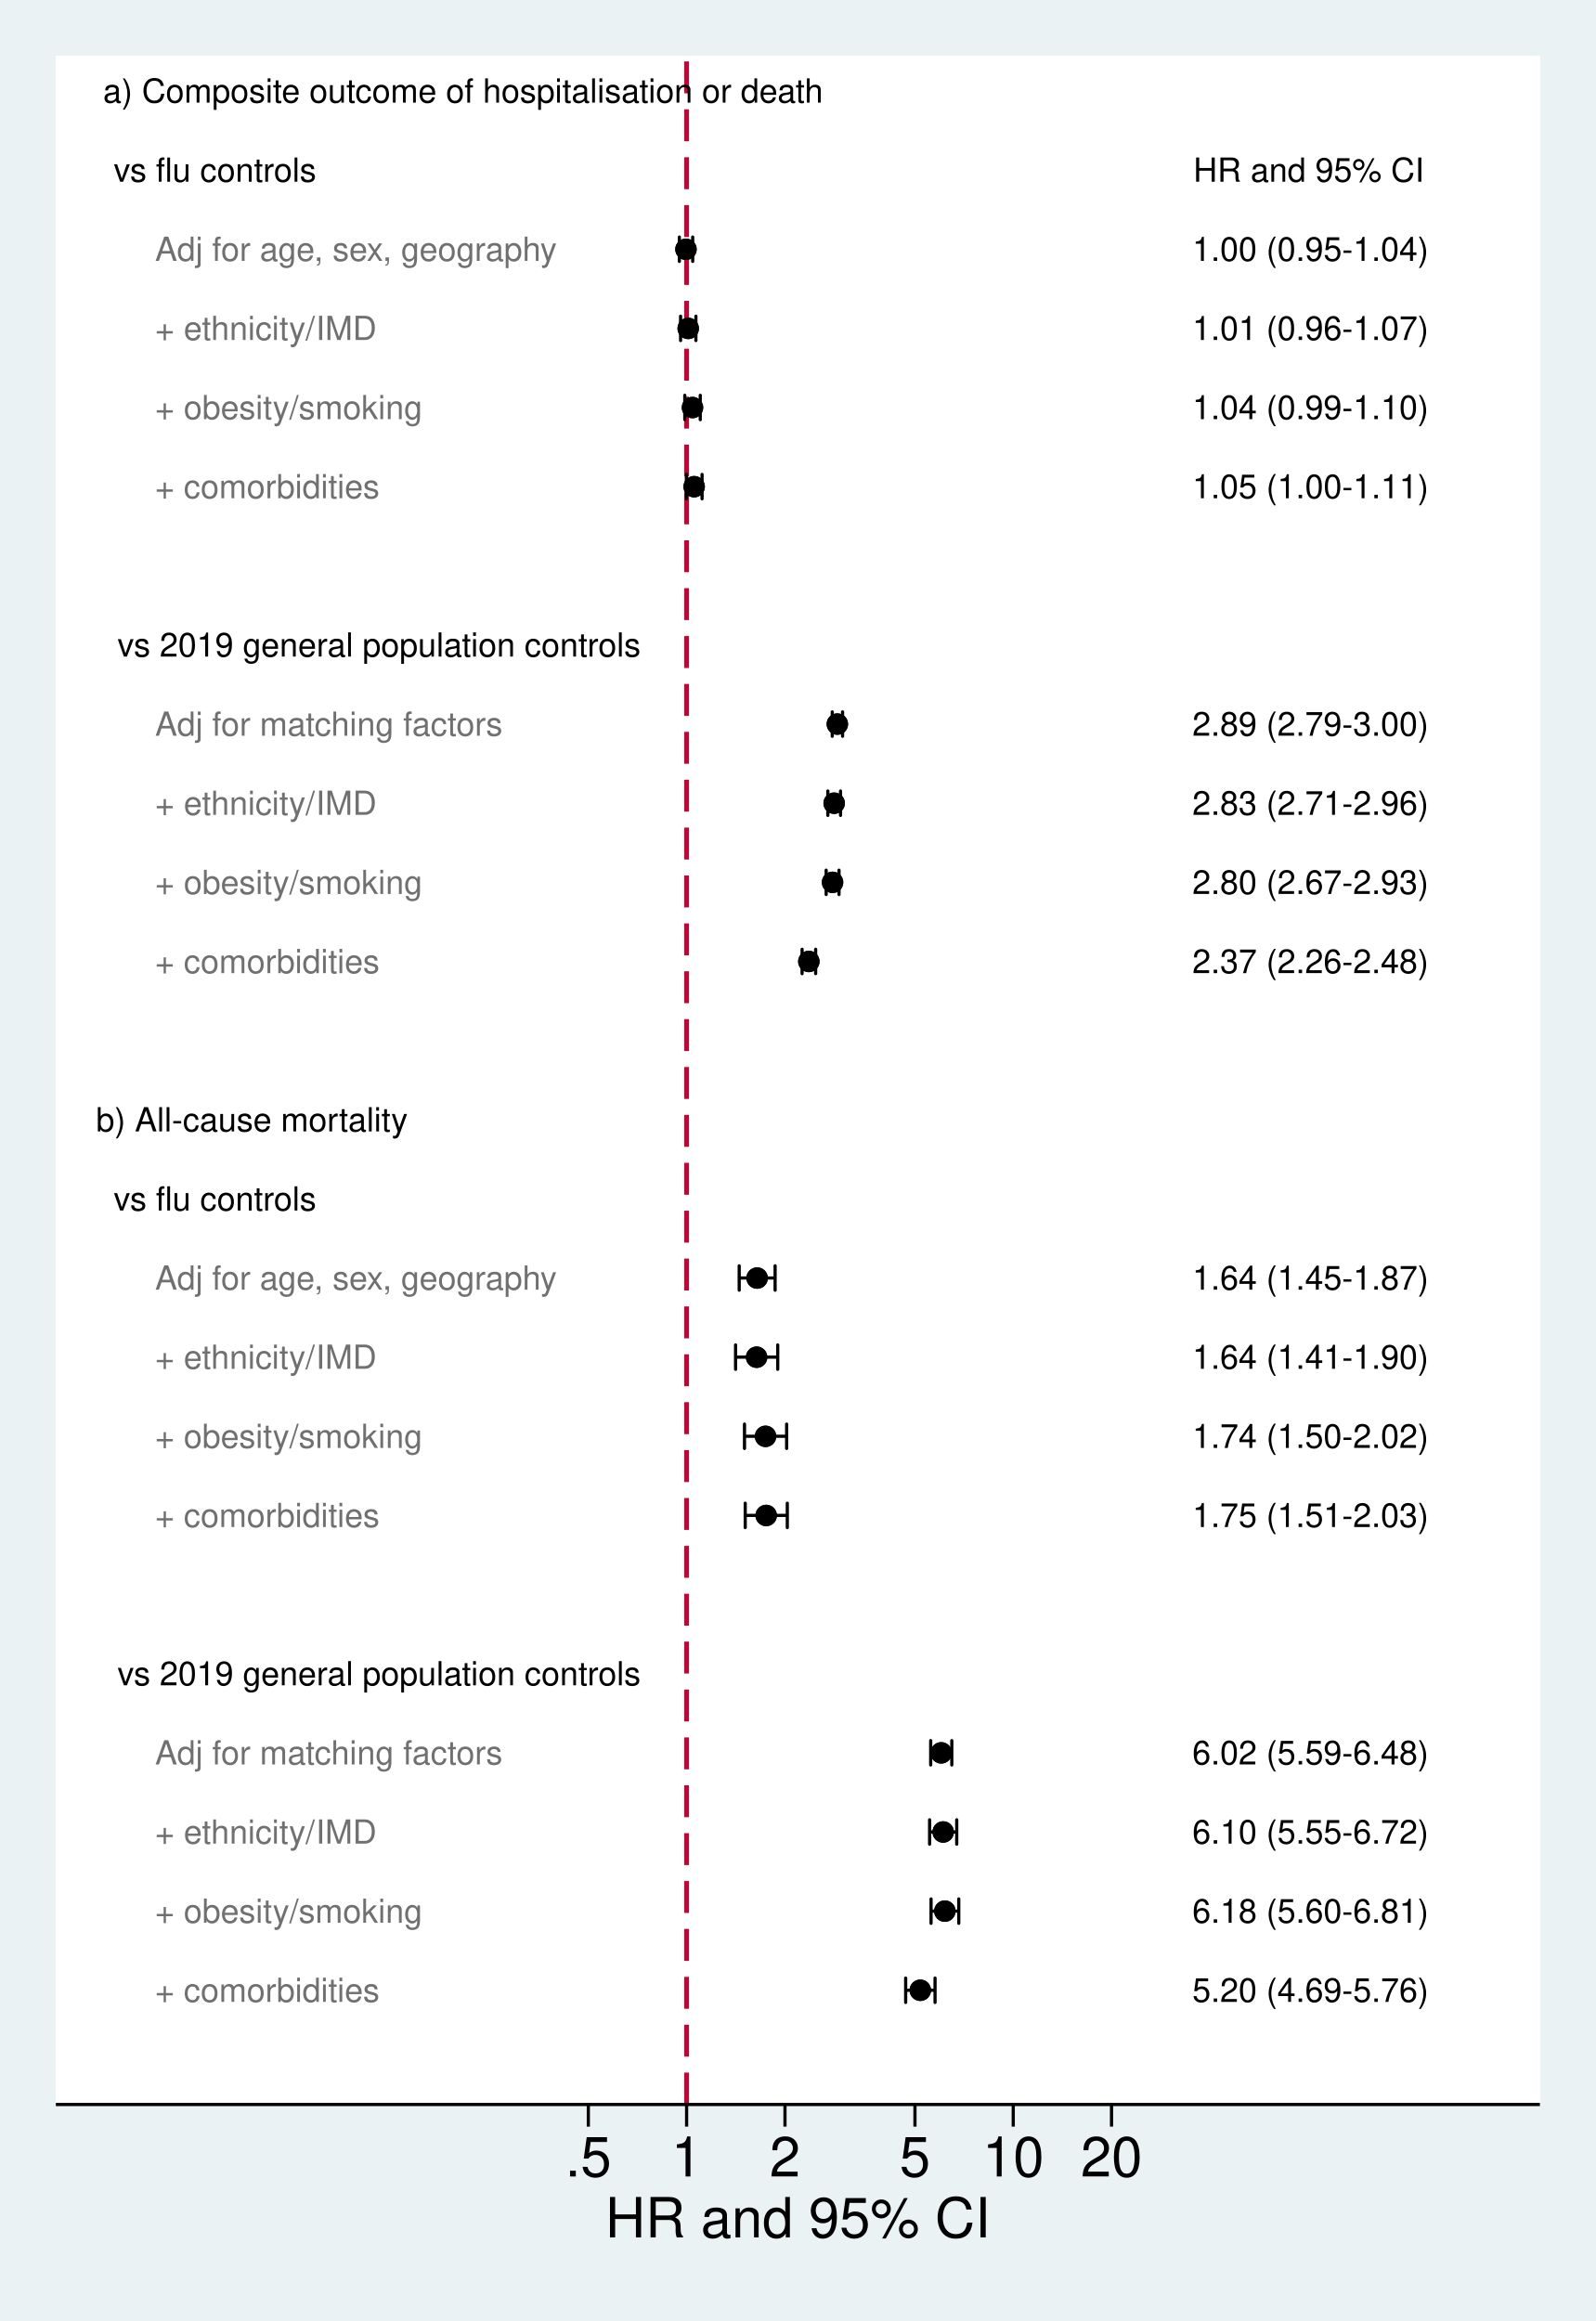
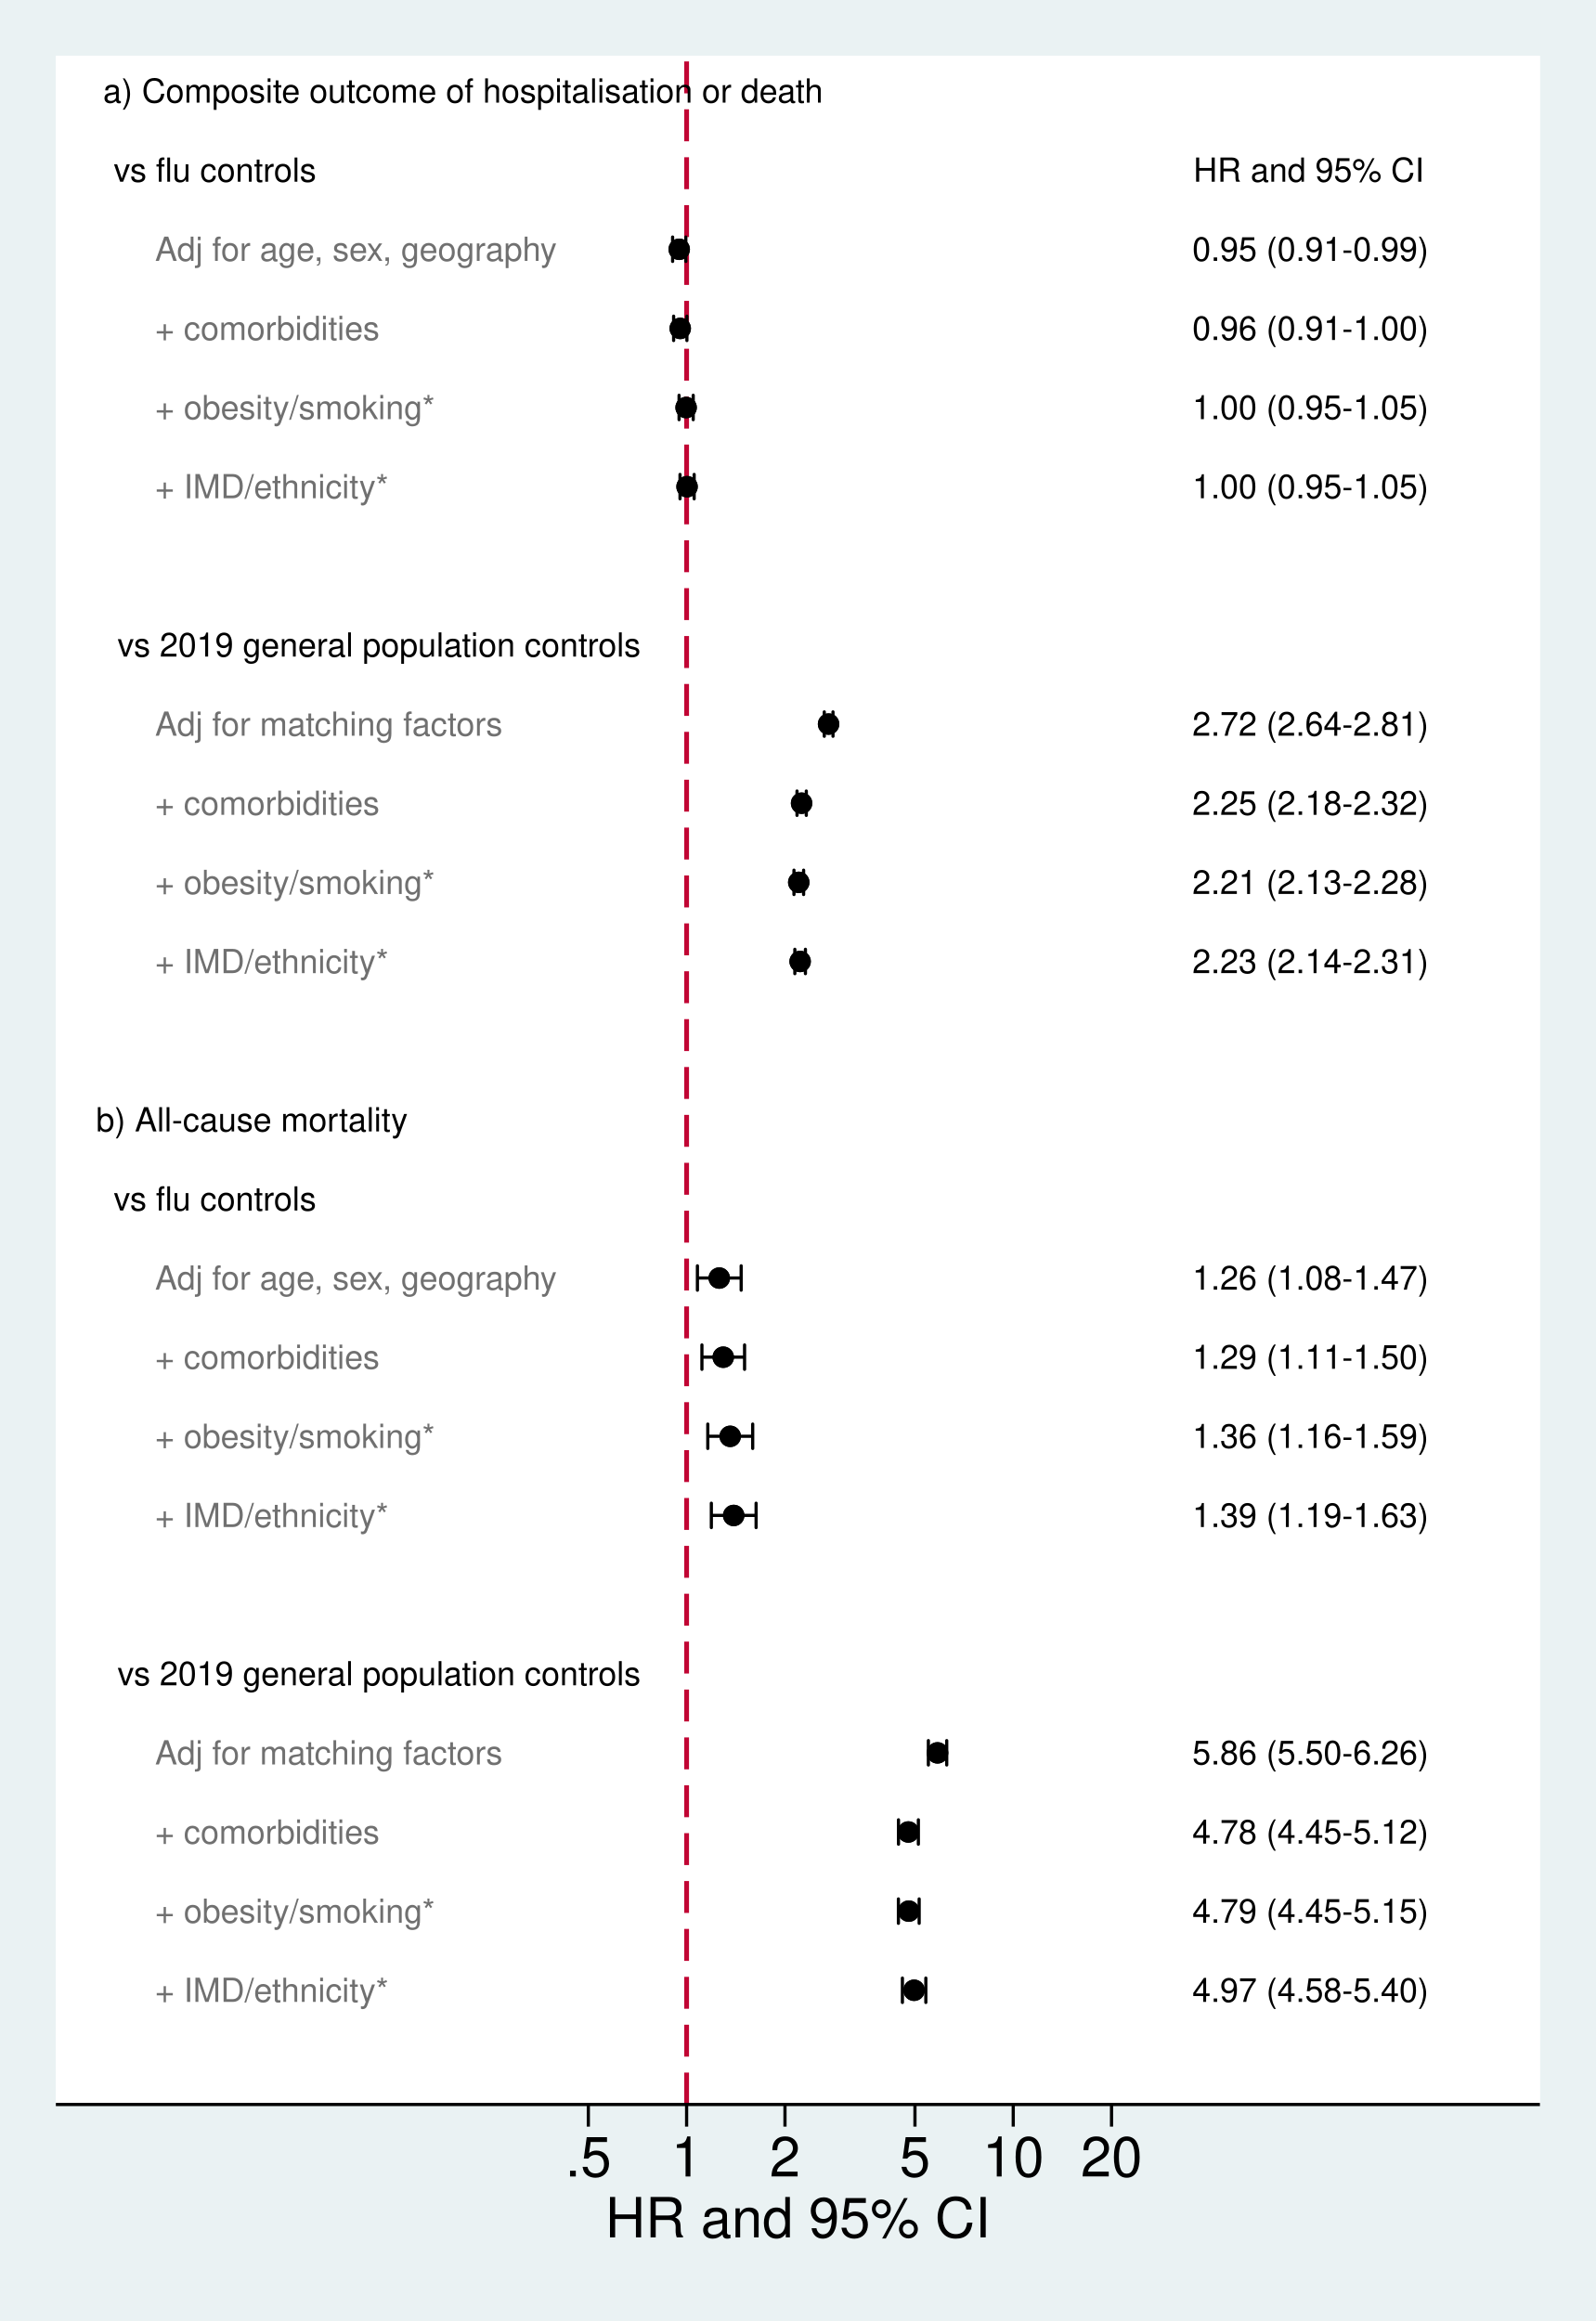
<svg xmlns="http://www.w3.org/2000/svg" version="1.1" width="5.50in" height="8.00in" viewBox="0 0 3960 5760">
  <rect x="0" y="0" width="3960" height="5760" style="fill:#EAF2F3;stroke:none" />
  <rect x="0.00" y="0.00" width="3960.00" height="5760.00" style="fill:#EAF2F3" />
  <rect x="3.96" y="3.96" width="3952.08" height="5752.08" style="fill:none;stroke:#EAF2F3;stroke-width:7.92" />
  <rect x="138.60" y="138.60" width="3682.80" height="5084.10" style="fill:#FFFFFF" />
  <rect x="142.56" y="142.56" width="3674.88" height="5076.18" style="fill:none;stroke:#FFFFFF;stroke-width:7.92" />
  <line x1="1703.88" y1="5222.70" x2="1703.88" y2="5143.50" style="stroke:#C10534;stroke-width:11.88" />
  <line x1="1703.88" y1="5103.90" x2="1703.88" y2="5024.70" style="stroke:#C10534;stroke-width:11.88" />
  <line x1="1703.88" y1="4985.10" x2="1703.88" y2="4905.90" style="stroke:#C10534;stroke-width:11.88" />
  <line x1="1703.88" y1="4866.30" x2="1703.88" y2="4786.92" style="stroke:#C10534;stroke-width:11.88" />
  <line x1="1703.88" y1="4747.32" x2="1703.88" y2="4668.12" style="stroke:#C10534;stroke-width:11.88" />
  <line x1="1703.88" y1="4628.52" x2="1703.88" y2="4549.32" style="stroke:#C10534;stroke-width:11.88" />
  <line x1="1703.88" y1="4509.72" x2="1703.88" y2="4430.52" style="stroke:#C10534;stroke-width:11.88" />
  <line x1="1703.88" y1="4390.92" x2="1703.88" y2="4311.72" style="stroke:#C10534;stroke-width:11.88" />
  <line x1="1703.88" y1="4272.12" x2="1703.88" y2="4192.92" style="stroke:#C10534;stroke-width:11.88" />
  <line x1="1703.88" y1="4153.14" x2="1703.88" y2="4073.94" style="stroke:#C10534;stroke-width:11.88" />
  <line x1="1703.88" y1="4034.34" x2="1703.88" y2="3955.14" style="stroke:#C10534;stroke-width:11.88" />
  <line x1="1703.88" y1="3915.54" x2="1703.88" y2="3836.34" style="stroke:#C10534;stroke-width:11.88" />
  <line x1="1703.88" y1="3796.74" x2="1703.88" y2="3717.54" style="stroke:#C10534;stroke-width:11.88" />
  <line x1="1703.88" y1="3677.94" x2="1703.88" y2="3598.74" style="stroke:#C10534;stroke-width:11.88" />
  <line x1="1703.88" y1="3559.14" x2="1703.88" y2="3479.76" style="stroke:#C10534;stroke-width:11.88" />
  <line x1="1703.88" y1="3440.16" x2="1703.88" y2="3360.96" style="stroke:#C10534;stroke-width:11.88" />
  <line x1="1703.88" y1="3321.36" x2="1703.88" y2="3242.16" style="stroke:#C10534;stroke-width:11.88" />
  <line x1="1703.88" y1="3202.56" x2="1703.88" y2="3123.36" style="stroke:#C10534;stroke-width:11.88" />
  <line x1="1703.88" y1="3083.76" x2="1703.88" y2="3004.56" style="stroke:#C10534;stroke-width:11.88" />
  <line x1="1703.88" y1="2964.96" x2="1703.88" y2="2885.76" style="stroke:#C10534;stroke-width:11.88" />
  <line x1="1703.88" y1="2845.98" x2="1703.88" y2="2766.78" style="stroke:#C10534;stroke-width:11.88" />
  <line x1="1703.88" y1="2727.18" x2="1703.88" y2="2647.98" style="stroke:#C10534;stroke-width:11.88" />
  <line x1="1703.88" y1="2608.38" x2="1703.88" y2="2529.18" style="stroke:#C10534;stroke-width:11.88" />
  <line x1="1703.88" y1="2489.58" x2="1703.88" y2="2410.38" style="stroke:#C10534;stroke-width:11.88" />
  <line x1="1703.88" y1="2370.78" x2="1703.88" y2="2291.58" style="stroke:#C10534;stroke-width:11.88" />
  <line x1="1703.88" y1="2251.98" x2="1703.88" y2="2172.60" style="stroke:#C10534;stroke-width:11.88" />
  <line x1="1703.88" y1="2133.00" x2="1703.88" y2="2053.80" style="stroke:#C10534;stroke-width:11.88" />
  <line x1="1703.88" y1="2014.20" x2="1703.88" y2="1935.00" style="stroke:#C10534;stroke-width:11.88" />
  <line x1="1703.88" y1="1895.40" x2="1703.88" y2="1816.20" style="stroke:#C10534;stroke-width:11.88" />
  <line x1="1703.88" y1="1776.60" x2="1703.88" y2="1697.40" style="stroke:#C10534;stroke-width:11.88" />
  <line x1="1703.88" y1="1657.80" x2="1703.88" y2="1578.42" style="stroke:#C10534;stroke-width:11.88" />
  <line x1="1703.88" y1="1538.82" x2="1703.88" y2="1459.62" style="stroke:#C10534;stroke-width:11.88" />
  <line x1="1703.88" y1="1420.02" x2="1703.88" y2="1340.82" style="stroke:#C10534;stroke-width:11.88" />
  <line x1="1703.88" y1="1301.22" x2="1703.88" y2="1222.02" style="stroke:#C10534;stroke-width:11.88" />
  <line x1="1703.88" y1="1182.42" x2="1703.88" y2="1103.22" style="stroke:#C10534;stroke-width:11.88" />
  <line x1="1703.88" y1="1063.62" x2="1703.88" y2="984.42" style="stroke:#C10534;stroke-width:11.88" />
  <line x1="1703.88" y1="944.64" x2="1703.88" y2="865.44" style="stroke:#C10534;stroke-width:11.88" />
  <line x1="1703.88" y1="825.84" x2="1703.88" y2="746.64" style="stroke:#C10534;stroke-width:11.88" />
  <line x1="1703.88" y1="707.04" x2="1703.88" y2="627.84" style="stroke:#C10534;stroke-width:11.88" />
  <line x1="1703.88" y1="588.24" x2="1703.88" y2="509.04" style="stroke:#C10534;stroke-width:11.88" />
  <line x1="1703.88" y1="469.44" x2="1703.88" y2="390.24" style="stroke:#C10534;stroke-width:11.88" />
  <line x1="1703.88" y1="350.64" x2="1703.88" y2="271.26" style="stroke:#C10534;stroke-width:11.88" />
  <line x1="1703.88" y1="231.66" x2="1703.88" y2="152.46" style="stroke:#C10534;stroke-width:11.88" />
-   <circle cx="1702.26" cy="618.66" r="26.64" style="fill:#000000" />
-   <circle cx="1702.26" cy="618.66" r="20.70" style="fill:none;stroke:#000000;stroke-width:11.88" />
-   <circle cx="1707.84" cy="815.04" r="26.64" style="fill:#000000" />
-   <circle cx="1707.84" cy="815.04" r="20.70" style="fill:none;stroke:#000000;stroke-width:11.88" />
-   <circle cx="1718.46" cy="1011.42" r="26.64" style="fill:#000000" />
-   <circle cx="1718.46" cy="1011.42" r="20.70" style="fill:none;stroke:#000000;stroke-width:11.88" />
-   <circle cx="1722.60" cy="1207.80" r="26.64" style="fill:#000000" />
-   <circle cx="1722.60" cy="1207.80" r="20.70" style="fill:none;stroke:#000000;stroke-width:11.88" />
-   <circle cx="2077.92" cy="1796.94" r="26.64" style="fill:#000000" />
-   <circle cx="2077.92" cy="1796.94" r="20.70" style="fill:none;stroke:#000000;stroke-width:11.88" />
-   <circle cx="2070.00" cy="1993.32" r="26.64" style="fill:#000000" />
-   <circle cx="2070.00" cy="1993.32" r="20.70" style="fill:none;stroke:#000000;stroke-width:11.88" />
-   <circle cx="2066.04" cy="2189.70" r="26.64" style="fill:#000000" />
-   <circle cx="2066.04" cy="2189.70" r="20.70" style="fill:none;stroke:#000000;stroke-width:11.88" />
-   <circle cx="2007.18" cy="2386.08" r="26.64" style="fill:#000000" />
-   <circle cx="2007.18" cy="2386.08" r="20.70" style="fill:none;stroke:#000000;stroke-width:11.88" />
-   <circle cx="1878.84" cy="3171.78" r="26.64" style="fill:#000000" />
-   <circle cx="1878.84" cy="3171.78" r="20.70" style="fill:none;stroke:#000000;stroke-width:11.88" />
-   <circle cx="1877.58" cy="3368.16" r="26.64" style="fill:#000000" />
-   <circle cx="1877.58" cy="3368.16" r="20.70" style="fill:none;stroke:#000000;stroke-width:11.88" />
-   <circle cx="1899.72" cy="3564.54" r="26.64" style="fill:#000000" />
-   <circle cx="1899.72" cy="3564.54" r="20.70" style="fill:none;stroke:#000000;stroke-width:11.88" />
-   <circle cx="1901.34" cy="3760.92" r="26.64" style="fill:#000000" />
-   <circle cx="1901.34" cy="3760.92" r="20.70" style="fill:none;stroke:#000000;stroke-width:11.88" />
-   <circle cx="2335.68" cy="4350.06" r="26.64" style="fill:#000000" />
-   <circle cx="2335.68" cy="4350.06" r="20.70" style="fill:none;stroke:#000000;stroke-width:11.88" />
-   <circle cx="2340.54" cy="4546.44" r="26.64" style="fill:#000000" />
-   <circle cx="2340.54" cy="4546.44" r="20.70" style="fill:none;stroke:#000000;stroke-width:11.88" />
-   <circle cx="2344.68" cy="4742.82" r="26.64" style="fill:#000000" />
-   <circle cx="2344.68" cy="4742.82" r="20.70" style="fill:none;stroke:#000000;stroke-width:11.88" />
-   <circle cx="2283.84" cy="4939.20" r="26.64" style="fill:#000000" />
-   <circle cx="2283.84" cy="4939.20" r="20.70" style="fill:none;stroke:#000000;stroke-width:11.88" />
-   <line x1="1685.88" y1="618.48" x2="1719.00" y2="618.48" style="stroke:#000000;stroke-width:7.92" />
-   <line x1="1719.00" y1="648.72" x2="1719.00" y2="588.24" stroke-linecap="round" style="stroke:#000000;stroke-width:7.92" />
-   <line x1="1685.88" y1="648.72" x2="1685.88" y2="588.24" stroke-linecap="round" style="stroke:#000000;stroke-width:7.92" />
-   <line x1="1688.94" y1="814.86" x2="1726.92" y2="814.86" style="stroke:#000000;stroke-width:7.92" />
-   <line x1="1726.92" y1="845.10" x2="1726.92" y2="784.62" stroke-linecap="round" style="stroke:#000000;stroke-width:7.92" />
-   <line x1="1688.94" y1="845.10" x2="1688.94" y2="784.62" stroke-linecap="round" style="stroke:#000000;stroke-width:7.92" />
-   <line x1="1699.38" y1="1011.24" x2="1737.72" y2="1011.24" style="stroke:#000000;stroke-width:7.92" />
-   <line x1="1737.72" y1="1041.48" x2="1737.72" y2="981.00" stroke-linecap="round" style="stroke:#000000;stroke-width:7.92" />
-   <line x1="1699.38" y1="1041.48" x2="1699.38" y2="981.00" stroke-linecap="round" style="stroke:#000000;stroke-width:7.92" />
-   <line x1="1703.34" y1="1207.62" x2="1742.22" y2="1207.62" style="stroke:#000000;stroke-width:7.92" />
-   <line x1="1742.22" y1="1237.86" x2="1742.22" y2="1177.38" stroke-linecap="round" style="stroke:#000000;stroke-width:7.92" />
-   <line x1="1703.34" y1="1237.86" x2="1703.34" y2="1177.38" stroke-linecap="round" style="stroke:#000000;stroke-width:7.92" />
-   <line x1="2065.32" y1="1796.94" x2="2090.88" y2="1796.94" style="stroke:#000000;stroke-width:7.92" />
-   <line x1="2090.88" y1="1827.18" x2="2090.88" y2="1766.70" stroke-linecap="round" style="stroke:#000000;stroke-width:7.92" />
-   <line x1="2065.32" y1="1827.18" x2="2065.32" y2="1766.70" stroke-linecap="round" style="stroke:#000000;stroke-width:7.92" />
-   <line x1="2054.34" y1="1993.32" x2="2085.84" y2="1993.32" style="stroke:#000000;stroke-width:7.92" />
-   <line x1="2085.84" y1="2023.56" x2="2085.84" y2="1963.08" stroke-linecap="round" style="stroke:#000000;stroke-width:7.92" />
-   <line x1="2054.34" y1="2023.56" x2="2054.34" y2="1963.08" stroke-linecap="round" style="stroke:#000000;stroke-width:7.92" />
-   <line x1="2050.20" y1="2189.70" x2="2082.06" y2="2189.70" style="stroke:#000000;stroke-width:7.92" />
-   <line x1="2082.06" y1="2219.94" x2="2082.06" y2="2159.46" stroke-linecap="round" style="stroke:#000000;stroke-width:7.92" />
-   <line x1="2050.20" y1="2219.94" x2="2050.20" y2="2159.46" stroke-linecap="round" style="stroke:#000000;stroke-width:7.92" />
-   <line x1="1990.44" y1="2386.08" x2="2024.10" y2="2386.08" style="stroke:#000000;stroke-width:7.92" />
-   <line x1="2024.10" y1="2416.32" x2="2024.10" y2="2355.84" stroke-linecap="round" style="stroke:#000000;stroke-width:7.92" />
-   <line x1="1990.44" y1="2416.32" x2="1990.44" y2="2355.84" stroke-linecap="round" style="stroke:#000000;stroke-width:7.92" />
-   <line x1="1834.38" y1="3171.60" x2="1923.48" y2="3171.60" style="stroke:#000000;stroke-width:7.92" />
-   <line x1="1923.48" y1="3201.84" x2="1923.48" y2="3141.36" stroke-linecap="round" style="stroke:#000000;stroke-width:7.92" />
-   <line x1="1834.38" y1="3201.84" x2="1834.38" y2="3141.36" stroke-linecap="round" style="stroke:#000000;stroke-width:7.92" />
-   <line x1="1825.38" y1="3367.98" x2="1929.96" y2="3367.98" style="stroke:#000000;stroke-width:7.92" />
-   <line x1="1929.96" y1="3398.22" x2="1929.96" y2="3337.74" stroke-linecap="round" style="stroke:#000000;stroke-width:7.92" />
-   <line x1="1825.38" y1="3398.22" x2="1825.38" y2="3337.74" stroke-linecap="round" style="stroke:#000000;stroke-width:7.92" />
-   <line x1="1847.52" y1="3564.36" x2="1952.10" y2="3564.36" style="stroke:#000000;stroke-width:7.92" />
-   <line x1="1952.10" y1="3594.60" x2="1952.10" y2="3534.12" stroke-linecap="round" style="stroke:#000000;stroke-width:7.92" />
-   <line x1="1847.52" y1="3594.60" x2="1847.52" y2="3534.12" stroke-linecap="round" style="stroke:#000000;stroke-width:7.92" />
-   <line x1="1849.32" y1="3760.74" x2="1953.72" y2="3760.74" style="stroke:#000000;stroke-width:7.92" />
-   <line x1="1953.72" y1="3790.98" x2="1953.72" y2="3730.50" stroke-linecap="round" style="stroke:#000000;stroke-width:7.92" />
-   <line x1="1849.32" y1="3790.98" x2="1849.32" y2="3730.50" stroke-linecap="round" style="stroke:#000000;stroke-width:7.92" />
-   <line x1="2309.58" y1="4349.88" x2="2361.96" y2="4349.88" style="stroke:#000000;stroke-width:7.92" />
-   <line x1="2361.96" y1="4380.12" x2="2361.96" y2="4319.64" stroke-linecap="round" style="stroke:#000000;stroke-width:7.92" />
-   <line x1="2309.58" y1="4380.12" x2="2309.58" y2="4319.64" stroke-linecap="round" style="stroke:#000000;stroke-width:7.92" />
-   <line x1="2306.88" y1="4546.44" x2="2374.20" y2="4546.44" style="stroke:#000000;stroke-width:7.92" />
-   <line x1="2374.20" y1="4576.68" x2="2374.20" y2="4516.20" stroke-linecap="round" style="stroke:#000000;stroke-width:7.92" />
-   <line x1="2306.88" y1="4576.68" x2="2306.88" y2="4516.20" stroke-linecap="round" style="stroke:#000000;stroke-width:7.92" />
-   <line x1="2310.48" y1="4742.82" x2="2379.24" y2="4742.82" style="stroke:#000000;stroke-width:7.92" />
-   <line x1="2379.24" y1="4773.06" x2="2379.24" y2="4712.58" stroke-linecap="round" style="stroke:#000000;stroke-width:7.92" />
-   <line x1="2310.48" y1="4773.06" x2="2310.48" y2="4712.58" stroke-linecap="round" style="stroke:#000000;stroke-width:7.92" />
-   <line x1="2247.48" y1="4939.20" x2="2320.38" y2="4939.20" style="stroke:#000000;stroke-width:7.92" />
-   <line x1="2320.38" y1="4969.44" x2="2320.38" y2="4908.96" stroke-linecap="round" style="stroke:#000000;stroke-width:7.92" />
-   <line x1="2247.48" y1="4969.44" x2="2247.48" y2="4908.96" stroke-linecap="round" style="stroke:#000000;stroke-width:7.92" />
-   <text x="2958.84" y="647.38" style="font-family:'Helvetica';font-size:82.44px;fill:#000000">1.00 (0.95-1.04)</text>
-   <text x="2958.84" y="843.76" style="font-family:'Helvetica';font-size:82.44px;fill:#000000">1.01 (0.96-1.07)</text>
-   <text x="2958.84" y="1040.14" style="font-family:'Helvetica';font-size:82.44px;fill:#000000">1.04 (0.99-1.10)</text>
-   <text x="2958.84" y="1236.52" style="font-family:'Helvetica';font-size:82.44px;fill:#000000">1.05 (1.00-1.11)</text>
-   <text x="2958.84" y="1825.84" style="font-family:'Helvetica';font-size:82.44px;fill:#000000">2.89 (2.79-3.00)</text>
-   <text x="2958.84" y="2022.22" style="font-family:'Helvetica';font-size:82.44px;fill:#000000">2.83 (2.71-2.96)</text>
-   <text x="2958.84" y="2218.60" style="font-family:'Helvetica';font-size:82.44px;fill:#000000">2.80 (2.67-2.93)</text>
-   <text x="2958.84" y="2414.98" style="font-family:'Helvetica';font-size:82.44px;fill:#000000">2.37 (2.26-2.48)</text>
-   <text x="2958.84" y="3200.50" style="font-family:'Helvetica';font-size:82.44px;fill:#000000">1.64 (1.45-1.87)</text>
-   <text x="2958.84" y="3396.88" style="font-family:'Helvetica';font-size:82.44px;fill:#000000">1.64 (1.41-1.90)</text>
-   <text x="2958.84" y="3593.26" style="font-family:'Helvetica';font-size:82.44px;fill:#000000">1.74 (1.50-2.02)</text>
-   <text x="2958.84" y="3789.64" style="font-family:'Helvetica';font-size:82.44px;fill:#000000">1.75 (1.51-2.03)</text>
-   <text x="2958.84" y="4378.78" style="font-family:'Helvetica';font-size:82.44px;fill:#000000">6.02 (5.59-6.48)</text>
-   <text x="2958.84" y="4575.34" style="font-family:'Helvetica';font-size:82.44px;fill:#000000">6.10 (5.55-6.72)</text>
-   <text x="2958.84" y="4771.72" style="font-family:'Helvetica';font-size:82.44px;fill:#000000">6.18 (5.60-6.81)</text>
-   <text x="2958.84" y="4968.10" style="font-family:'Helvetica';font-size:82.44px;fill:#000000">5.20 (4.69-5.76)</text>
+   <circle cx="1685.52" cy="618.66" r="26.64" style="fill:#000000" />
+   <circle cx="1685.52" cy="618.66" r="20.70" style="fill:none;stroke:#000000;stroke-width:11.88" />
+   <circle cx="1688.04" cy="815.04" r="26.64" style="fill:#000000" />
+   <circle cx="1688.04" cy="815.04" r="20.70" style="fill:none;stroke:#000000;stroke-width:11.88" />
+   <circle cx="1702.62" cy="1011.42" r="26.64" style="fill:#000000" />
+   <circle cx="1702.62" cy="1011.42" r="20.70" style="fill:none;stroke:#000000;stroke-width:11.88" />
+   <circle cx="1704.96" cy="1207.80" r="26.64" style="fill:#000000" />
+   <circle cx="1704.96" cy="1207.80" r="20.70" style="fill:none;stroke:#000000;stroke-width:11.88" />
+   <circle cx="2056.14" cy="1796.94" r="26.64" style="fill:#000000" />
+   <circle cx="2056.14" cy="1796.94" r="20.70" style="fill:none;stroke:#000000;stroke-width:11.88" />
+   <circle cx="1989.18" cy="1993.32" r="26.64" style="fill:#000000" />
+   <circle cx="1989.18" cy="1993.32" r="20.70" style="fill:none;stroke:#000000;stroke-width:11.88" />
+   <circle cx="1982.16" cy="2189.70" r="26.64" style="fill:#000000" />
+   <circle cx="1982.16" cy="2189.70" r="20.70" style="fill:none;stroke:#000000;stroke-width:11.88" />
+   <circle cx="1985.58" cy="2386.08" r="26.64" style="fill:#000000" />
+   <circle cx="1985.58" cy="2386.08" r="20.70" style="fill:none;stroke:#000000;stroke-width:11.88" />
+   <circle cx="1784.88" cy="3171.78" r="26.64" style="fill:#000000" />
+   <circle cx="1784.88" cy="3171.78" r="20.70" style="fill:none;stroke:#000000;stroke-width:11.88" />
+   <circle cx="1794.78" cy="3368.16" r="26.64" style="fill:#000000" />
+   <circle cx="1794.78" cy="3368.16" r="20.70" style="fill:none;stroke:#000000;stroke-width:11.88" />
+   <circle cx="1812.06" cy="3564.54" r="26.64" style="fill:#000000" />
+   <circle cx="1812.06" cy="3564.54" r="20.70" style="fill:none;stroke:#000000;stroke-width:11.88" />
+   <circle cx="1820.70" cy="3760.92" r="26.64" style="fill:#000000" />
+   <circle cx="1820.70" cy="3760.92" r="20.70" style="fill:none;stroke:#000000;stroke-width:11.88" />
+   <circle cx="2326.50" cy="4350.06" r="26.64" style="fill:#000000" />
+   <circle cx="2326.50" cy="4350.06" r="20.70" style="fill:none;stroke:#000000;stroke-width:11.88" />
+   <circle cx="2254.14" cy="4546.44" r="26.64" style="fill:#000000" />
+   <circle cx="2254.14" cy="4546.44" r="20.70" style="fill:none;stroke:#000000;stroke-width:11.88" />
+   <circle cx="2255.22" cy="4742.82" r="26.64" style="fill:#000000" />
+   <circle cx="2255.22" cy="4742.82" r="20.70" style="fill:none;stroke:#000000;stroke-width:11.88" />
+   <circle cx="2268.36" cy="4939.20" r="26.64" style="fill:#000000" />
+   <circle cx="2268.36" cy="4939.20" r="20.70" style="fill:none;stroke:#000000;stroke-width:11.88" />
+   <line x1="1669.14" y1="618.48" x2="1701.90" y2="618.48" style="stroke:#000000;stroke-width:7.92" />
+   <line x1="1701.90" y1="648.72" x2="1701.90" y2="588.24" stroke-linecap="round" style="stroke:#000000;stroke-width:7.92" />
+   <line x1="1669.14" y1="648.72" x2="1669.14" y2="588.24" stroke-linecap="round" style="stroke:#000000;stroke-width:7.92" />
+   <line x1="1671.66" y1="814.86" x2="1704.60" y2="814.86" style="stroke:#000000;stroke-width:7.92" />
+   <line x1="1704.60" y1="845.10" x2="1704.60" y2="784.62" stroke-linecap="round" style="stroke:#000000;stroke-width:7.92" />
+   <line x1="1671.66" y1="845.10" x2="1671.66" y2="784.62" stroke-linecap="round" style="stroke:#000000;stroke-width:7.92" />
+   <line x1="1685.16" y1="1011.24" x2="1720.26" y2="1011.24" style="stroke:#000000;stroke-width:7.92" />
+   <line x1="1720.26" y1="1041.48" x2="1720.26" y2="981.00" stroke-linecap="round" style="stroke:#000000;stroke-width:7.92" />
+   <line x1="1685.16" y1="1041.48" x2="1685.16" y2="981.00" stroke-linecap="round" style="stroke:#000000;stroke-width:7.92" />
+   <line x1="1687.50" y1="1207.62" x2="1722.60" y2="1207.62" style="stroke:#000000;stroke-width:7.92" />
+   <line x1="1722.60" y1="1237.86" x2="1722.60" y2="1177.38" stroke-linecap="round" style="stroke:#000000;stroke-width:7.92" />
+   <line x1="1687.50" y1="1237.86" x2="1687.50" y2="1177.38" stroke-linecap="round" style="stroke:#000000;stroke-width:7.92" />
+   <line x1="2045.52" y1="1796.94" x2="2067.12" y2="1796.94" style="stroke:#000000;stroke-width:7.92" />
+   <line x1="2067.12" y1="1827.18" x2="2067.12" y2="1766.70" stroke-linecap="round" style="stroke:#000000;stroke-width:7.92" />
+   <line x1="2045.52" y1="1827.18" x2="2045.52" y2="1766.70" stroke-linecap="round" style="stroke:#000000;stroke-width:7.92" />
+   <line x1="1977.84" y1="1993.32" x2="2000.88" y2="1993.32" style="stroke:#000000;stroke-width:7.92" />
+   <line x1="2000.88" y1="2023.56" x2="2000.88" y2="1963.08" stroke-linecap="round" style="stroke:#000000;stroke-width:7.92" />
+   <line x1="1977.84" y1="2023.56" x2="1977.84" y2="1963.08" stroke-linecap="round" style="stroke:#000000;stroke-width:7.92" />
+   <line x1="1970.28" y1="2189.70" x2="1994.22" y2="2189.70" style="stroke:#000000;stroke-width:7.92" />
+   <line x1="1994.22" y1="2219.94" x2="1994.22" y2="2159.46" stroke-linecap="round" style="stroke:#000000;stroke-width:7.92" />
+   <line x1="1970.28" y1="2219.94" x2="1970.28" y2="2159.46" stroke-linecap="round" style="stroke:#000000;stroke-width:7.92" />
+   <line x1="1972.44" y1="2386.08" x2="1998.72" y2="2386.08" style="stroke:#000000;stroke-width:7.92" />
+   <line x1="1998.72" y1="2416.32" x2="1998.72" y2="2355.84" stroke-linecap="round" style="stroke:#000000;stroke-width:7.92" />
+   <line x1="1972.44" y1="2416.32" x2="1972.44" y2="2355.84" stroke-linecap="round" style="stroke:#000000;stroke-width:7.92" />
+   <line x1="1730.70" y1="3171.60" x2="1839.24" y2="3171.60" style="stroke:#000000;stroke-width:7.92" />
+   <line x1="1839.24" y1="3201.84" x2="1839.24" y2="3141.36" stroke-linecap="round" style="stroke:#000000;stroke-width:7.92" />
+   <line x1="1730.70" y1="3201.84" x2="1730.70" y2="3141.36" stroke-linecap="round" style="stroke:#000000;stroke-width:7.92" />
+   <line x1="1741.86" y1="3367.98" x2="1847.70" y2="3367.98" style="stroke:#000000;stroke-width:7.92" />
+   <line x1="1847.70" y1="3398.22" x2="1847.70" y2="3337.74" stroke-linecap="round" style="stroke:#000000;stroke-width:7.92" />
+   <line x1="1741.86" y1="3398.22" x2="1741.86" y2="3337.74" stroke-linecap="round" style="stroke:#000000;stroke-width:7.92" />
+   <line x1="1756.44" y1="3564.36" x2="1867.86" y2="3564.36" style="stroke:#000000;stroke-width:7.92" />
+   <line x1="1867.86" y1="3594.60" x2="1867.86" y2="3534.12" stroke-linecap="round" style="stroke:#000000;stroke-width:7.92" />
+   <line x1="1756.44" y1="3594.60" x2="1756.44" y2="3534.12" stroke-linecap="round" style="stroke:#000000;stroke-width:7.92" />
+   <line x1="1765.26" y1="3760.74" x2="1876.32" y2="3760.74" style="stroke:#000000;stroke-width:7.92" />
+   <line x1="1876.32" y1="3790.98" x2="1876.32" y2="3730.50" stroke-linecap="round" style="stroke:#000000;stroke-width:7.92" />
+   <line x1="1765.26" y1="3790.98" x2="1765.26" y2="3730.50" stroke-linecap="round" style="stroke:#000000;stroke-width:7.92" />
+   <line x1="2303.82" y1="4349.88" x2="2349.36" y2="4349.88" style="stroke:#000000;stroke-width:7.92" />
+   <line x1="2349.36" y1="4380.12" x2="2349.36" y2="4319.64" stroke-linecap="round" style="stroke:#000000;stroke-width:7.92" />
+   <line x1="2303.82" y1="4380.12" x2="2303.82" y2="4319.64" stroke-linecap="round" style="stroke:#000000;stroke-width:7.92" />
+   <line x1="2229.66" y1="4546.44" x2="2278.98" y2="4546.44" style="stroke:#000000;stroke-width:7.92" />
+   <line x1="2278.98" y1="4576.68" x2="2278.98" y2="4516.20" stroke-linecap="round" style="stroke:#000000;stroke-width:7.92" />
+   <line x1="2229.66" y1="4576.68" x2="2229.66" y2="4516.20" stroke-linecap="round" style="stroke:#000000;stroke-width:7.92" />
+   <line x1="2229.48" y1="4742.82" x2="2280.96" y2="4742.82" style="stroke:#000000;stroke-width:7.92" />
+   <line x1="2280.96" y1="4773.06" x2="2280.96" y2="4712.58" stroke-linecap="round" style="stroke:#000000;stroke-width:7.92" />
+   <line x1="2229.48" y1="4773.06" x2="2229.48" y2="4712.58" stroke-linecap="round" style="stroke:#000000;stroke-width:7.92" />
+   <line x1="2239.38" y1="4939.20" x2="2297.52" y2="4939.20" style="stroke:#000000;stroke-width:7.92" />
+   <line x1="2297.52" y1="4969.44" x2="2297.52" y2="4908.96" stroke-linecap="round" style="stroke:#000000;stroke-width:7.92" />
+   <line x1="2239.38" y1="4969.44" x2="2239.38" y2="4908.96" stroke-linecap="round" style="stroke:#000000;stroke-width:7.92" />
+   <text x="2958.84" y="647.38" style="font-family:'Helvetica';font-size:82.44px;fill:#000000">0.95 (0.91-0.99)</text>
+   <text x="2958.84" y="843.76" style="font-family:'Helvetica';font-size:82.44px;fill:#000000">0.96 (0.91-1.00)</text>
+   <text x="2958.84" y="1040.14" style="font-family:'Helvetica';font-size:82.44px;fill:#000000">1.00 (0.95-1.05)</text>
+   <text x="2958.84" y="1236.52" style="font-family:'Helvetica';font-size:82.44px;fill:#000000">1.00 (0.95-1.05)</text>
+   <text x="2958.84" y="1825.84" style="font-family:'Helvetica';font-size:82.44px;fill:#000000">2.72 (2.64-2.81)</text>
+   <text x="2958.84" y="2022.22" style="font-family:'Helvetica';font-size:82.44px;fill:#000000">2.25 (2.18-2.32)</text>
+   <text x="2958.84" y="2218.60" style="font-family:'Helvetica';font-size:82.44px;fill:#000000">2.21 (2.13-2.28)</text>
+   <text x="2958.84" y="2414.98" style="font-family:'Helvetica';font-size:82.44px;fill:#000000">2.23 (2.14-2.31)</text>
+   <text x="2958.84" y="3200.50" style="font-family:'Helvetica';font-size:82.44px;fill:#000000">1.26 (1.08-1.47)</text>
+   <text x="2958.84" y="3396.88" style="font-family:'Helvetica';font-size:82.44px;fill:#000000">1.29 (1.11-1.50)</text>
+   <text x="2958.84" y="3593.26" style="font-family:'Helvetica';font-size:82.44px;fill:#000000">1.36 (1.16-1.59)</text>
+   <text x="2958.84" y="3789.64" style="font-family:'Helvetica';font-size:82.44px;fill:#000000">1.39 (1.19-1.63)</text>
+   <text x="2958.84" y="4378.78" style="font-family:'Helvetica';font-size:82.44px;fill:#000000">5.86 (5.50-6.26)</text>
+   <text x="2958.84" y="4575.34" style="font-family:'Helvetica';font-size:82.44px;fill:#000000">4.78 (4.45-5.12)</text>
+   <text x="2958.84" y="4771.72" style="font-family:'Helvetica';font-size:82.44px;fill:#000000">4.79 (4.45-5.15)</text>
+   <text x="2958.84" y="4968.10" style="font-family:'Helvetica';font-size:82.44px;fill:#000000">4.97 (4.58-5.40)</text>
  <text x="384.84" y="647.38" style="font-family:'Helvetica';font-size:82.44px;fill:#707070">Adj for age, sex, geography</text>
-   <text x="384.84" y="843.76" style="font-family:'Helvetica';font-size:82.44px;fill:#707070">+ ethnicity/IMD</text>
-   <text x="384.84" y="1040.14" style="font-family:'Helvetica';font-size:82.44px;fill:#707070">+ obesity/smoking</text>
-   <text x="384.84" y="1236.52" style="font-family:'Helvetica';font-size:82.44px;fill:#707070">+ comorbidities</text>
+   <text x="384.84" y="843.76" style="font-family:'Helvetica';font-size:82.44px;fill:#707070">+ comorbidities</text>
+   <text x="384.84" y="1040.14" style="font-family:'Helvetica';font-size:82.44px;fill:#707070">+ obesity/smoking*</text>
+   <text x="384.84" y="1236.52" style="font-family:'Helvetica';font-size:82.44px;fill:#707070">+ IMD/ethnicity*</text>
  <text x="384.84" y="1825.84" style="font-family:'Helvetica';font-size:82.44px;fill:#707070">Adj for matching factors</text>
-   <text x="384.84" y="2022.22" style="font-family:'Helvetica';font-size:82.44px;fill:#707070">+ ethnicity/IMD</text>
-   <text x="384.84" y="2218.60" style="font-family:'Helvetica';font-size:82.44px;fill:#707070">+ obesity/smoking</text>
-   <text x="384.84" y="2414.98" style="font-family:'Helvetica';font-size:82.44px;fill:#707070">+ comorbidities</text>
+   <text x="384.84" y="2022.22" style="font-family:'Helvetica';font-size:82.44px;fill:#707070">+ comorbidities</text>
+   <text x="384.84" y="2218.60" style="font-family:'Helvetica';font-size:82.44px;fill:#707070">+ obesity/smoking*</text>
+   <text x="384.84" y="2414.98" style="font-family:'Helvetica';font-size:82.44px;fill:#707070">+ IMD/ethnicity*</text>
  <text x="384.84" y="3200.50" style="font-family:'Helvetica';font-size:82.44px;fill:#707070">Adj for age, sex, geography</text>
-   <text x="384.84" y="3396.88" style="font-family:'Helvetica';font-size:82.44px;fill:#707070">+ ethnicity/IMD</text>
-   <text x="384.84" y="3593.26" style="font-family:'Helvetica';font-size:82.44px;fill:#707070">+ obesity/smoking</text>
-   <text x="384.84" y="3789.64" style="font-family:'Helvetica';font-size:82.44px;fill:#707070">+ comorbidities</text>
+   <text x="384.84" y="3396.88" style="font-family:'Helvetica';font-size:82.44px;fill:#707070">+ comorbidities</text>
+   <text x="384.84" y="3593.26" style="font-family:'Helvetica';font-size:82.44px;fill:#707070">+ obesity/smoking*</text>
+   <text x="384.84" y="3789.64" style="font-family:'Helvetica';font-size:82.44px;fill:#707070">+ IMD/ethnicity*</text>
  <text x="384.84" y="4378.78" style="font-family:'Helvetica';font-size:82.44px;fill:#707070">Adj for matching factors</text>
-   <text x="384.84" y="4575.34" style="font-family:'Helvetica';font-size:82.44px;fill:#707070">+ ethnicity/IMD</text>
-   <text x="384.84" y="4771.72" style="font-family:'Helvetica';font-size:82.44px;fill:#707070">+ obesity/smoking</text>
-   <text x="384.84" y="4968.10" style="font-family:'Helvetica';font-size:82.44px;fill:#707070">+ comorbidities</text>
+   <text x="384.84" y="4575.34" style="font-family:'Helvetica';font-size:82.44px;fill:#707070">+ comorbidities</text>
+   <text x="384.84" y="4771.72" style="font-family:'Helvetica';font-size:82.44px;fill:#707070">+ obesity/smoking*</text>
+   <text x="384.84" y="4968.10" style="font-family:'Helvetica';font-size:82.44px;fill:#707070">+ IMD/ethnicity*</text>
  <text x="1149.12" y="254.62" style="font-family:'Helvetica';font-size:82.44px;fill:#000000" text-anchor="middle">a) Composite outcome of hospitalisation or death</text>
  <text x="533.52" y="451.00" style="font-family:'Helvetica';font-size:82.44px;fill:#000000" text-anchor="middle">vs flu controls</text>
  <text x="940.68" y="1629.46" style="font-family:'Helvetica';font-size:82.44px;fill:#000000" text-anchor="middle">vs 2019 general population controls</text>
  <text x="625.14" y="2807.74" style="font-family:'Helvetica';font-size:82.44px;fill:#000000" text-anchor="middle">b) All-cause mortality</text>
  <text x="533.52" y="3004.12" style="font-family:'Helvetica';font-size:82.44px;fill:#000000" text-anchor="middle">vs flu controls</text>
  <text x="940.68" y="4182.40" style="font-family:'Helvetica';font-size:82.44px;fill:#000000" text-anchor="middle">vs 2019 general population controls</text>
  <text x="3247.74" y="451.00" style="font-family:'Helvetica';font-size:82.44px;fill:#000000" text-anchor="middle">HR and 95% CI</text>
  <line x1="138.60" y1="5222.70" x2="3821.40" y2="5222.70" style="stroke:#000000;stroke-width:7.92" />
  <line x1="1459.98" y1="5222.70" x2="1459.98" y2="5277.60" style="stroke:#000000;stroke-width:7.92" />
  <text x="1459.98" y="5401.31" style="font-family:'Helvetica';font-size:137.52px;fill:#000000" text-anchor="middle">.5</text>
  <line x1="1703.88" y1="5222.70" x2="1703.88" y2="5277.60" style="stroke:#000000;stroke-width:7.92" />
  <text x="1703.88" y="5401.31" style="font-family:'Helvetica';font-size:137.52px;fill:#000000" text-anchor="middle">1</text>
  <line x1="1947.96" y1="5222.70" x2="1947.96" y2="5277.60" style="stroke:#000000;stroke-width:7.92" />
  <text x="1947.96" y="5401.31" style="font-family:'Helvetica';font-size:137.52px;fill:#000000" text-anchor="middle">2</text>
  <line x1="2270.52" y1="5222.70" x2="2270.52" y2="5277.60" style="stroke:#000000;stroke-width:7.92" />
  <text x="2270.52" y="5401.31" style="font-family:'Helvetica';font-size:137.52px;fill:#000000" text-anchor="middle">5</text>
  <line x1="2514.42" y1="5222.70" x2="2514.42" y2="5277.60" style="stroke:#000000;stroke-width:7.92" />
  <text x="2514.42" y="5401.31" style="font-family:'Helvetica';font-size:137.52px;fill:#000000" text-anchor="middle">10</text>
  <line x1="2758.32" y1="5222.70" x2="2758.32" y2="5277.60" style="stroke:#000000;stroke-width:7.92" />
  <text x="2758.32" y="5401.31" style="font-family:'Helvetica';font-size:137.52px;fill:#000000" text-anchor="middle">20</text>
  <text x="1980.00" y="5552.51" style="font-family:'Helvetica';font-size:137.52px;fill:#000000" text-anchor="middle">HR and 95% CI</text>
</svg>
